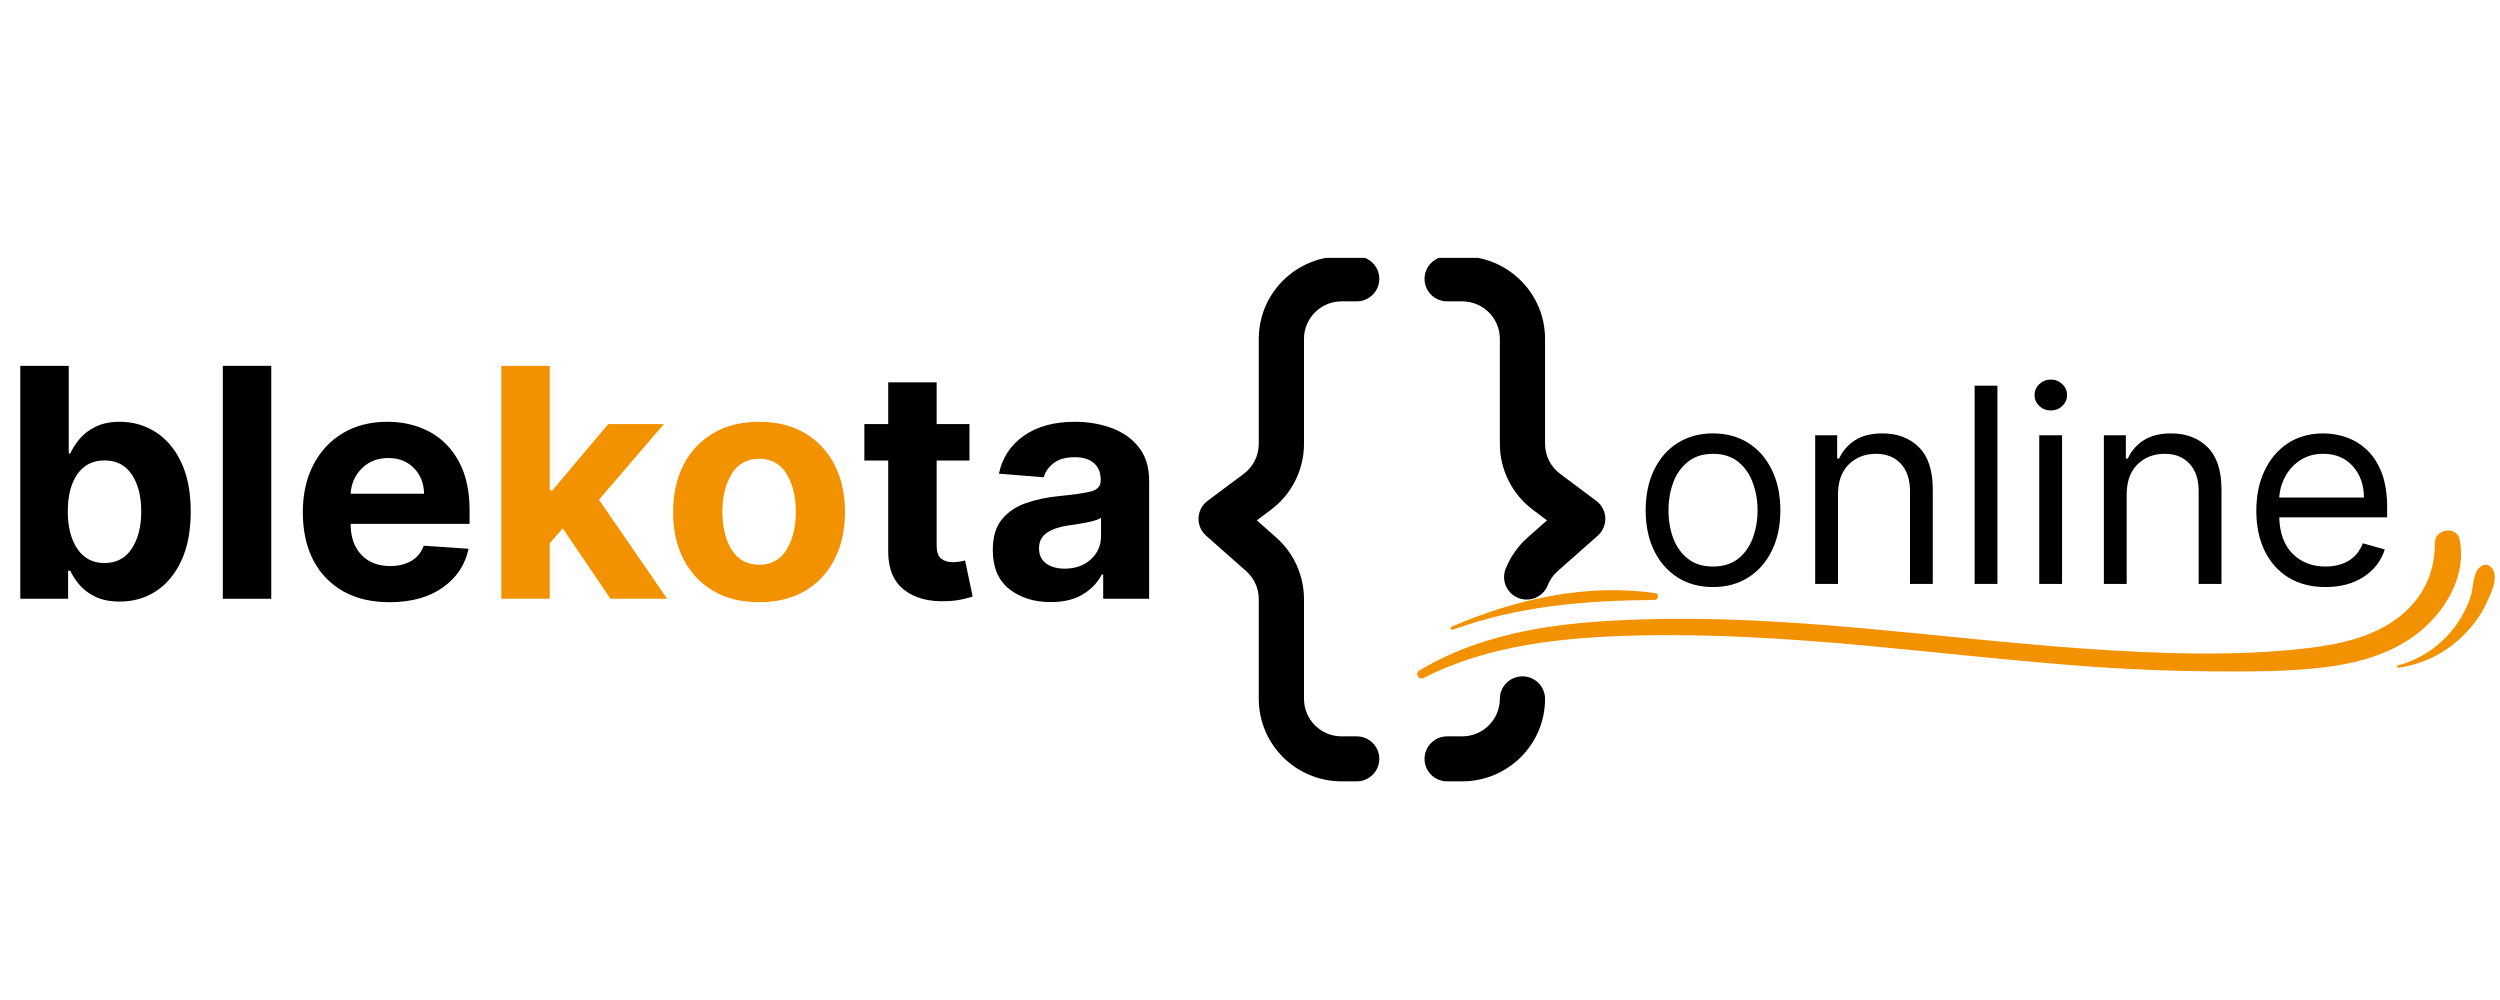
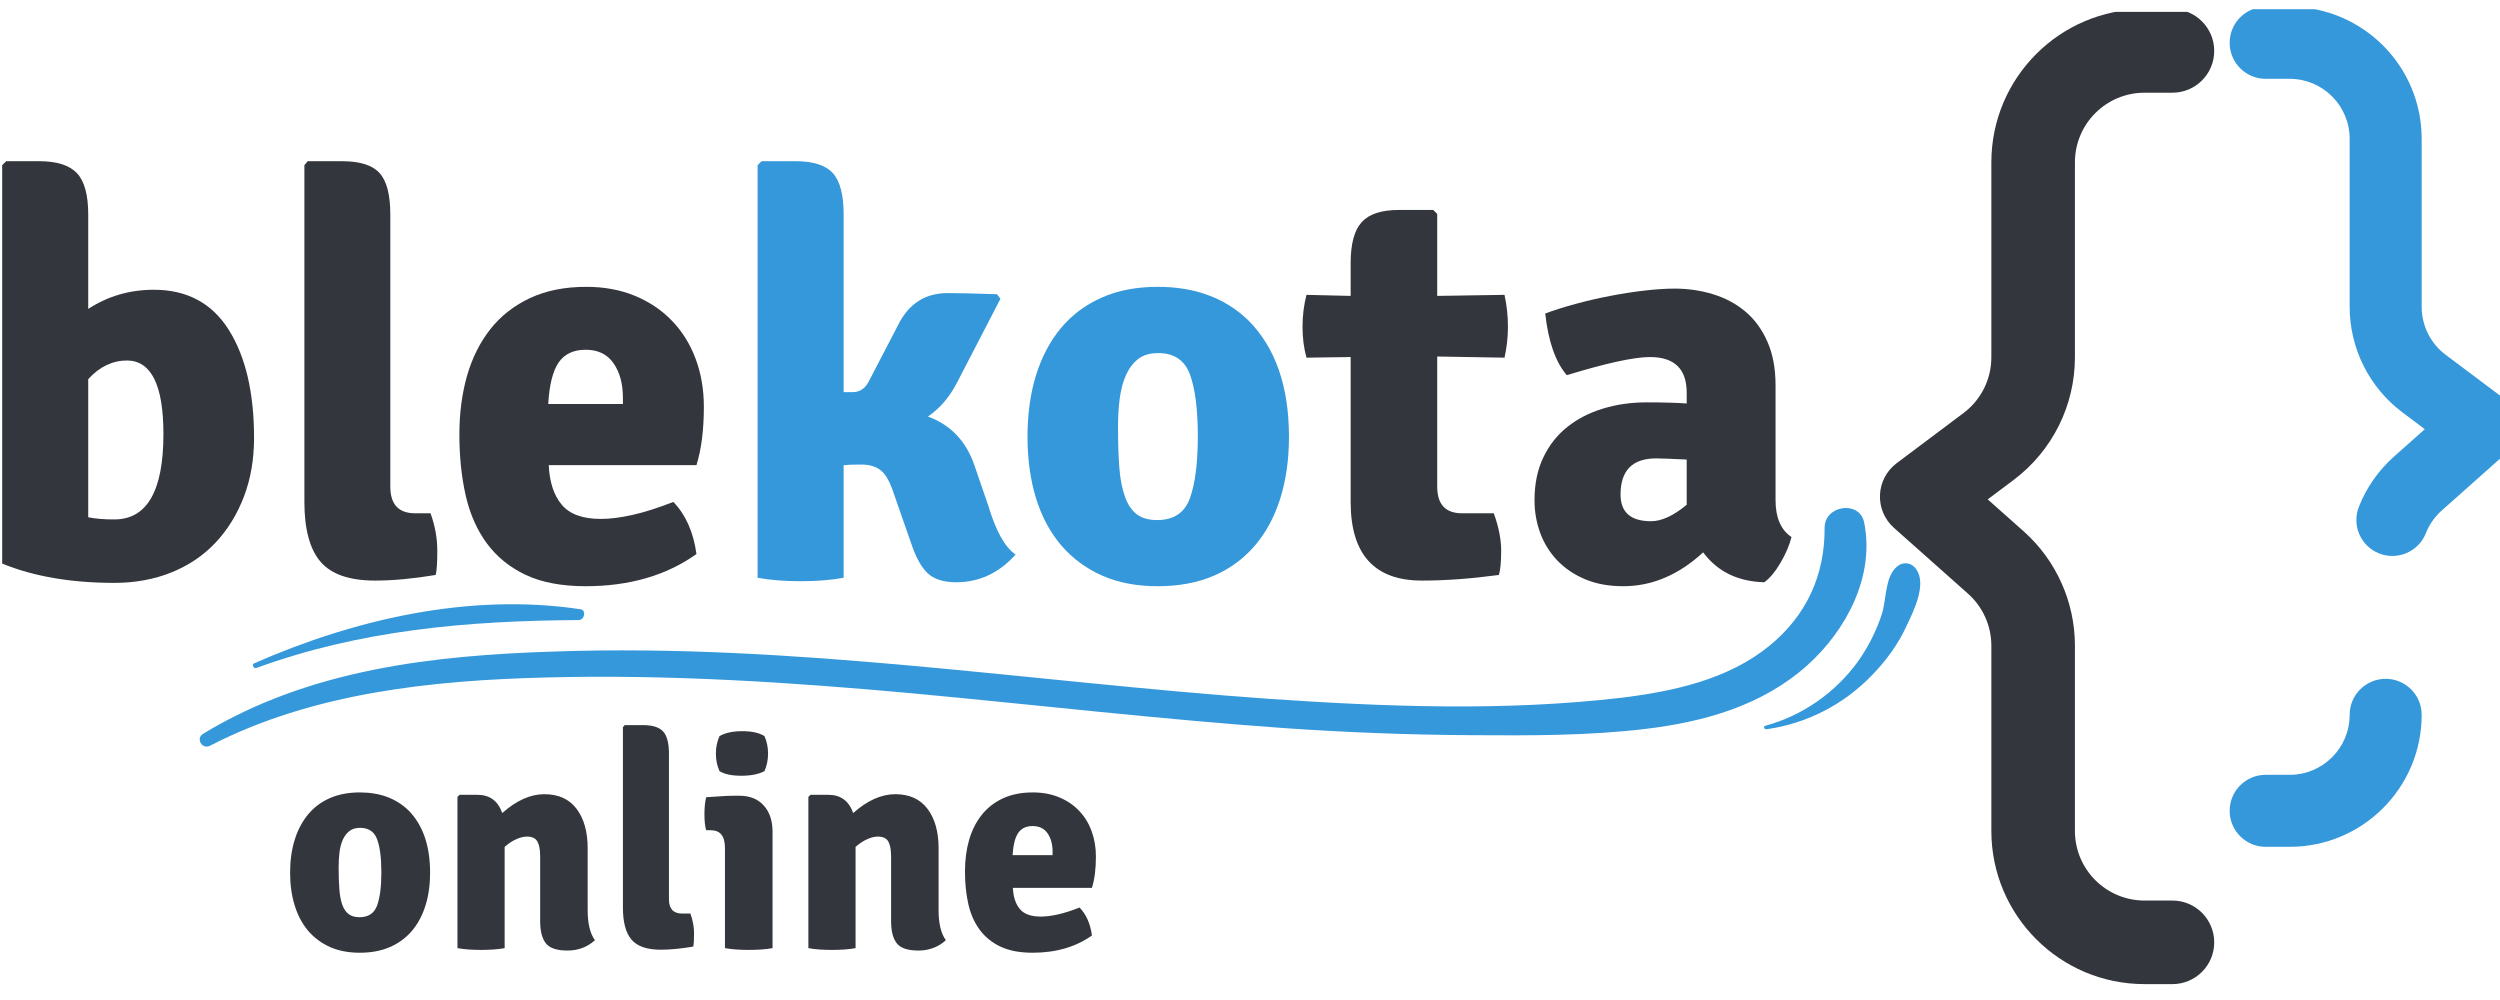
- <svg xmlns="http://www.w3.org/2000/svg" width="500" zoomAndPan="magnify" viewBox="0 0 375 150" height="200" preserveAspectRatio="xMidYMid meet" version="1.0">
+ <svg xmlns="http://www.w3.org/2000/svg" width="500" zoomAndPan="magnify" viewBox="0 0 375 150" height="200" preserveAspectRatio="xMidYMid meet" version="1.2">
  <defs>
-     <g />
-     <clipPath id="6ea89b2315">
-       <path d="M 213 38.68 L 240.812 38.68 L 240.812 117.43 L 213 117.43 Z M 213 38.68 " clip-rule="nonzero" />
+     <clipPath id="1c39b018be">
+       <path d="M 281.133 1.785 L 333 1.785 L 333 148 L 281.133 148 Z M 281.133 1.785 " />
    </clipPath>
-     <clipPath id="7bf1290f95">
-       <path d="M 179.312 38.68 L 207 38.68 L 207 117.43 L 179.312 117.43 Z M 179.312 38.68 " clip-rule="nonzero" />
+     <clipPath id="7ba07f5ec0">
+       <path d="M 334 1.383 L 375 1.383 L 375 127.383 L 334 127.383 Z M 334 1.383 " />
    </clipPath>
  </defs>
-   <g clip-path="url(#6ea89b2315)">
-     <path fill="#000000" d="M 213.68 41.828 C 213.68 39.965 215.195 38.453 217.066 38.453 L 219.328 38.453 C 226.191 38.453 231.758 43.992 231.758 50.828 L 231.758 66.578 C 231.758 68.348 232.594 70.016 234.02 71.078 L 239.441 75.129 C 240.258 75.734 240.754 76.676 240.797 77.688 C 240.836 78.699 240.422 79.68 239.66 80.352 L 233.656 85.664 C 232.984 86.258 232.477 86.988 232.152 87.801 C 231.465 89.535 229.496 90.383 227.754 89.699 C 226.012 89.012 225.16 87.051 225.848 85.316 C 226.559 83.535 227.68 81.922 229.152 80.617 L 232.055 78.051 L 229.949 76.477 C 226.82 74.141 224.977 70.473 224.977 66.578 L 224.977 50.828 C 224.977 47.723 222.449 45.203 219.328 45.203 L 217.066 45.203 C 215.195 45.203 213.68 43.691 213.68 41.828 Z M 228.367 101.453 C 230.242 101.453 231.758 102.965 231.758 104.828 C 231.758 111.664 226.191 117.203 219.328 117.203 L 217.066 117.203 C 215.195 117.203 213.68 115.691 213.68 113.828 C 213.68 111.965 215.195 110.453 217.066 110.453 L 219.328 110.453 C 222.449 110.453 224.977 107.934 224.977 104.828 C 224.977 102.965 226.496 101.453 228.367 101.453 Z M 228.367 101.453 " fill-opacity="1" fill-rule="evenodd" />
-   </g>
-   <g clip-path="url(#7bf1290f95)">
-     <path fill="#000000" d="M 206.898 41.828 C 206.898 39.965 205.379 38.453 203.508 38.453 L 201.246 38.453 C 194.383 38.453 188.816 43.992 188.816 50.828 L 188.816 66.578 C 188.816 68.348 187.98 70.016 186.559 71.078 L 181.133 75.129 C 180.32 75.734 179.82 76.676 179.781 77.688 C 179.738 78.699 180.156 79.68 180.914 80.352 L 186.922 85.664 C 188.125 86.73 188.816 88.262 188.816 89.867 L 188.816 104.828 C 188.816 111.664 194.383 117.203 201.246 117.203 L 203.508 117.203 C 205.379 117.203 206.898 115.691 206.898 113.828 C 206.898 111.965 205.379 110.453 203.508 110.453 L 201.246 110.453 C 198.129 110.453 195.598 107.934 195.598 104.828 L 195.598 89.867 C 195.598 86.332 194.078 82.969 191.426 80.617 L 188.52 78.051 L 190.625 76.477 C 193.754 74.141 195.598 70.473 195.598 66.578 L 195.598 50.828 C 195.598 47.723 198.129 45.203 201.246 45.203 L 203.508 45.203 C 205.379 45.203 206.898 43.691 206.898 41.828 Z M 206.898 41.828 " fill-opacity="1" fill-rule="evenodd" />
-   </g>
-   <path fill="#f39200" d="M 213.566 101.688 C 223.23 96.734 234.508 95.598 245.227 95.336 C 256.766 95.043 268.273 95.793 279.746 96.832 C 291.355 97.91 302.926 99.242 314.566 100.059 C 320.352 100.449 326.172 100.676 331.992 100.707 C 337.449 100.742 342.973 100.773 348.43 100.121 C 353.918 99.473 359.41 97.941 363.617 94.195 C 367.301 90.906 369.965 85.895 368.945 80.91 C 368.516 78.828 365.23 79.316 365.23 81.398 C 365.262 85.828 363.52 89.57 360.066 92.371 C 356.188 95.531 350.992 96.637 346.16 97.223 C 335.18 98.496 324 98.07 312.988 97.32 C 290.629 95.758 268.34 92.145 245.883 92.926 C 234.441 93.285 222.871 94.586 212.906 100.578 C 212.184 101 212.809 102.078 213.566 101.688 Z M 213.566 101.688 " fill-opacity="1" fill-rule="nonzero" />
-   <path fill="#f39200" d="M 217.906 94.457 C 227.703 90.906 237.828 90.062 248.188 89.996 C 248.746 89.996 248.941 89.051 248.316 88.984 C 237.961 87.457 227.176 89.898 217.676 94.035 C 217.477 94.133 217.641 94.555 217.906 94.457 Z M 217.906 94.457 " fill-opacity="1" fill-rule="nonzero" />
-   <path fill="#f39200" d="M 359.773 100.156 C 363.551 99.633 367.039 97.844 369.668 95.141 C 371.016 93.773 372.168 92.211 372.957 90.484 C 373.613 89.117 374.828 86.676 373.844 85.273 C 373.383 84.621 372.594 84.523 372.004 85.047 C 370.883 85.992 371.047 88.141 370.59 89.508 C 370.062 91.07 369.305 92.535 368.352 93.871 C 366.215 96.77 363.156 98.887 359.672 99.828 C 359.441 99.863 359.543 100.188 359.773 100.156 Z M 359.773 100.156 " fill-opacity="1" fill-rule="nonzero" />
-   <g fill="#000000" fill-opacity="1">
-     <g transform="translate(0.0127565, 89.81432)">
-       <g>
-         <path d="M 3.031 0 L 3.031 -34.938 L 10.297 -34.938 L 10.297 -21.797 L 10.531 -21.797 C 10.852 -22.516 11.316 -23.238 11.922 -23.969 C 12.523 -24.695 13.32 -25.305 14.312 -25.797 C 15.301 -26.297 16.523 -26.547 17.984 -26.547 C 19.898 -26.547 21.66 -26.047 23.266 -25.047 C 24.867 -24.055 26.156 -22.562 27.125 -20.562 C 28.102 -18.562 28.594 -16.062 28.594 -13.062 C 28.594 -10.145 28.117 -7.68 27.172 -5.672 C 26.223 -3.66 24.945 -2.141 23.344 -1.109 C 21.75 -0.086 19.953 0.422 17.953 0.422 C 16.547 0.422 15.348 0.191 14.359 -0.266 C 13.379 -0.734 12.578 -1.32 11.953 -2.031 C 11.336 -2.75 10.863 -3.473 10.531 -4.203 L 10.203 -4.203 L 10.203 0 Z M 10.156 -13.094 C 10.156 -10.77 10.633 -8.898 11.594 -7.484 C 12.551 -6.066 13.906 -5.359 15.656 -5.359 C 17.438 -5.359 18.801 -6.078 19.75 -7.516 C 20.695 -8.953 21.172 -10.812 21.172 -13.094 C 21.172 -15.375 20.703 -17.219 19.766 -18.625 C 18.828 -20.039 17.457 -20.75 15.656 -20.75 C 13.895 -20.75 12.535 -20.055 11.578 -18.672 C 10.629 -17.297 10.156 -15.438 10.156 -13.094 Z M 10.156 -13.094 " />
+   <g id="6848778101">
+     <g clip-rule="nonzero" clip-path="url(#1c39b018be)">
+       <path style=" stroke:none;fill-rule:evenodd;fill:#33363c;fill-opacity:1;" d="M 332.133 7.637 C 332.133 4.176 329.324 1.367 325.863 1.367 L 321.684 1.367 C 308.992 1.367 298.703 11.66 298.703 24.352 L 298.703 53.602 C 298.703 56.891 297.156 59.984 294.523 61.957 L 284.496 69.48 C 282.992 70.609 282.074 72.355 281.996 74.234 C 281.918 76.113 282.688 77.93 284.094 79.18 L 295.195 89.047 C 297.426 91.027 298.703 93.871 298.703 96.855 L 298.703 124.637 C 298.703 137.328 308.992 147.617 321.684 147.617 L 325.863 147.617 C 329.324 147.617 332.133 144.812 332.133 141.352 C 332.133 137.891 329.324 135.082 325.863 135.082 L 321.684 135.082 C 315.914 135.082 311.238 130.406 311.238 124.637 L 311.238 96.855 C 311.238 90.289 308.43 84.035 303.523 79.676 L 298.156 74.906 L 302.047 71.988 C 307.832 67.648 311.238 60.836 311.238 53.602 L 311.238 24.352 C 311.238 18.582 315.914 13.906 321.684 13.906 L 325.863 13.906 C 329.324 13.906 332.133 11.098 332.133 7.637 Z M 332.133 7.637 " />
+     </g>
+     <path style=" stroke:none;fill-rule:nonzero;fill:#3498db;fill-opacity:1;" d="M 31.52 111.852 C 46.953 103.875 64.961 102.035 82.074 101.617 C 100.5 101.145 118.875 102.352 137.195 104.031 C 155.73 105.762 174.207 107.914 192.793 109.227 C 202.031 109.859 211.324 110.227 220.617 110.277 C 229.328 110.332 238.148 110.383 246.863 109.332 C 255.633 108.285 264.398 105.816 271.117 99.777 C 276.996 94.477 281.25 86.391 279.621 78.359 C 278.941 75 273.691 75.789 273.691 79.148 C 273.742 86.285 270.961 92.324 265.449 96.84 C 259.254 101.93 250.957 103.715 243.242 104.66 C 225.707 106.707 207.859 106.027 190.273 104.82 C 154.574 102.297 118.98 96.473 83.125 97.73 C 64.855 98.309 46.379 100.41 30.469 110.066 C 29.316 110.75 30.312 112.484 31.52 111.852 Z M 31.52 111.852 " />
+     <path style=" stroke:none;fill-rule:nonzero;fill:#3498db;fill-opacity:1;" d="M 38.449 100.199 C 54.094 94.477 70.262 93.113 86.801 93.008 C 87.691 93.008 88.008 91.484 87.012 91.379 C 70.473 88.91 53.254 92.848 38.082 99.516 C 37.766 99.672 38.031 100.355 38.449 100.199 Z M 38.449 100.199 " />
+     <path style=" stroke:none;fill-rule:nonzero;fill:#3498db;fill-opacity:1;" d="M 264.977 109.387 C 271.012 108.547 276.578 105.66 280.777 101.301 C 282.93 99.098 284.766 96.578 286.027 93.793 C 287.078 91.59 289.02 87.652 287.445 85.395 C 286.711 84.344 285.449 84.188 284.504 85.027 C 282.719 86.551 282.98 90.016 282.246 92.219 C 281.406 94.738 280.199 97.102 278.676 99.254 C 275.266 103.926 270.383 107.34 264.816 108.859 C 264.449 108.914 264.609 109.438 264.977 109.387 Z M 264.977 109.387 " />
+     <g style="fill:#33363c;fill-opacity:1;">
+       <g transform="translate(-4.766865, 86.66585)">
+         <path style="stroke:none" d="M 5.094 -2.125 L 5.094 -61.891 L 5.688 -62.484 L 10.703 -62.484 C 13.297 -62.484 15.16 -61.891 16.297 -60.703 C 17.43 -59.516 18 -57.445 18 -54.5 L 18 -40.328 C 20.938 -42.242 24.219 -43.203 27.844 -43.203 C 32.82 -43.203 36.57 -41.191 39.094 -37.172 C 41.613 -33.16 42.875 -27.758 42.875 -20.969 C 42.875 -17.738 42.363 -14.797 41.344 -12.141 C 40.32 -9.484 38.906 -7.191 37.094 -5.266 C 35.281 -3.336 33.07 -1.848 30.469 -0.797 C 27.875 0.242 25.02 0.766 21.906 0.766 C 15.445 0.766 9.844 -0.195 5.094 -2.125 Z M 23.859 -32.594 C 21.648 -32.594 19.695 -31.66 18 -29.797 L 18 -9.078 C 18.562 -8.961 19.164 -8.879 19.812 -8.828 C 20.469 -8.773 21.164 -8.75 21.906 -8.75 C 26.82 -8.75 29.281 -13.02 29.281 -21.562 C 29.281 -28.863 27.473 -32.539 23.859 -32.594 Z M 23.859 -32.594 " />
      </g>
    </g>
-   </g>
-   <g fill="#000000" fill-opacity="1">
-     <g transform="translate(30.51751, 89.81432)">
-       <g>
-         <path d="M 10.172 -34.938 L 10.172 0 L 2.906 0 L 2.906 -34.938 Z M 10.172 -34.938 " />
+     <g style="fill:#33363c;fill-opacity:1;">
+       <g transform="translate(40.64229, 86.66585)">
+         <path style="stroke:none" d="M 21.641 -9.672 L 23.938 -9.672 C 24.613 -7.805 24.953 -5.938 24.953 -4.062 C 24.953 -2.195 24.867 -0.984 24.703 -0.422 C 21.305 0.141 18.281 0.422 15.625 0.422 C 11.77 0.422 9.035 -0.523 7.422 -2.422 C 5.816 -4.316 5.016 -7.301 5.016 -11.375 L 5.016 -61.891 L 5.516 -62.484 L 10.703 -62.484 C 13.359 -62.484 15.223 -61.891 16.297 -60.703 C 17.367 -59.516 17.906 -57.445 17.906 -54.5 L 17.906 -13.672 C 17.906 -11.004 19.148 -9.672 21.641 -9.672 Z M 21.641 -9.672 " />
      </g>
    </g>
-   </g>
-   <g fill="#000000" fill-opacity="1">
-     <g transform="translate(43.5788, 89.81432)">
-       <g>
-         <path d="M 14.844 0.516 C 12.156 0.516 9.836 -0.031 7.891 -1.125 C 5.953 -2.227 4.457 -3.785 3.406 -5.797 C 2.363 -7.816 1.844 -10.211 1.844 -12.984 C 1.844 -15.672 2.363 -18.031 3.406 -20.062 C 4.457 -22.102 5.93 -23.691 7.828 -24.828 C 9.734 -25.973 11.973 -26.547 14.547 -26.547 C 16.859 -26.547 18.941 -26.055 20.797 -25.078 C 22.66 -24.098 24.133 -22.617 25.219 -20.641 C 26.312 -18.672 26.859 -16.203 26.859 -13.234 L 26.859 -11.234 L 9.016 -11.234 L 9.016 -11.219 C 9.016 -9.27 9.551 -7.727 10.625 -6.594 C 11.695 -5.469 13.141 -4.906 14.953 -4.906 C 16.172 -4.906 17.223 -5.16 18.109 -5.672 C 18.992 -6.191 19.617 -6.953 19.984 -7.953 L 26.703 -7.5 C 26.191 -5.07 24.895 -3.129 22.812 -1.672 C 20.738 -0.211 18.082 0.516 14.844 0.516 Z M 9.016 -15.75 L 20.031 -15.75 C 20.008 -17.301 19.504 -18.582 18.516 -19.594 C 17.535 -20.602 16.254 -21.109 14.672 -21.109 C 13.055 -21.109 11.727 -20.586 10.688 -19.547 C 9.656 -18.504 9.098 -17.238 9.016 -15.75 Z M 9.016 -15.75 " />
+     <g style="fill:#33363c;fill-opacity:1;">
+       <g transform="translate(66.35992, 86.66585)">
+         <path style="stroke:none" d="M 38.109 -16.891 L 15.953 -16.891 C 16.066 -14.348 16.719 -12.367 17.906 -10.953 C 19.094 -9.535 21.047 -8.828 23.766 -8.828 C 25.129 -8.828 26.703 -9.023 28.484 -9.422 C 30.266 -9.816 32.316 -10.469 34.641 -11.375 C 36.504 -9.445 37.66 -6.844 38.109 -3.562 C 33.586 -0.344 28.047 1.266 21.484 1.266 C 17.91 1.266 14.922 0.703 12.516 -0.422 C 10.109 -1.555 8.156 -3.141 6.656 -5.172 C 5.164 -7.211 4.109 -9.617 3.484 -12.391 C 2.859 -15.16 2.547 -18.191 2.547 -21.484 C 2.547 -24.648 2.926 -27.578 3.688 -30.266 C 4.457 -32.953 5.617 -35.285 7.172 -37.266 C 8.723 -39.242 10.703 -40.801 13.109 -41.938 C 15.516 -43.07 18.332 -43.641 21.562 -43.641 C 24.281 -43.641 26.727 -43.188 28.906 -42.281 C 31.082 -41.375 32.93 -40.125 34.453 -38.531 C 35.984 -36.945 37.16 -35.051 37.984 -32.844 C 38.805 -30.645 39.219 -28.242 39.219 -25.641 C 39.219 -22.18 38.848 -19.266 38.109 -16.891 Z M 15.875 -26.062 L 27.078 -26.062 L 27.078 -27 C 27.078 -29.094 26.609 -30.816 25.672 -32.172 C 24.742 -33.523 23.348 -34.203 21.484 -34.203 C 19.672 -34.203 18.32 -33.566 17.438 -32.297 C 16.562 -31.023 16.039 -28.945 15.875 -26.062 Z M 15.875 -26.062 " />
      </g>
    </g>
-   </g>
-   <g fill="#f39200" fill-opacity="1">
-     <g transform="translate(72.28593, 89.81432)">
-       <g>
-         <path d="M 2.906 0 L 2.906 -34.938 L 10.172 -34.938 L 10.172 -16.25 L 10.562 -16.25 L 18.953 -26.203 L 27.297 -26.203 L 17.562 -14.859 L 27.781 0 L 19.281 0 L 12.125 -10.562 L 10.172 -8.328 L 10.172 0 Z M 2.906 0 " />
+     <g style="fill:#3498db;fill-opacity:1;">
+       <g transform="translate(108.5463, 86.66585)">
+         <path style="stroke:none" d="M 37.609 -16.891 L 39.734 -10.703 C 40.859 -6.961 42.211 -4.555 43.797 -3.484 C 41.305 -0.711 38.336 0.672 34.891 0.672 C 33.023 0.672 31.609 0.234 30.641 -0.641 C 29.68 -1.516 28.832 -3.055 28.094 -5.266 L 25.547 -12.562 C 24.984 -14.32 24.332 -15.5 23.594 -16.094 C 22.863 -16.688 21.875 -16.984 20.625 -16.984 C 19.383 -16.984 18.508 -16.953 18 -16.891 L 18 0 C 16.133 0.344 13.984 0.516 11.547 0.516 C 9.109 0.516 6.957 0.344 5.094 0 L 5.094 -61.891 L 5.688 -62.484 L 10.781 -62.484 C 13.438 -62.484 15.301 -61.891 16.375 -60.703 C 17.457 -59.516 18 -57.445 18 -54.5 L 18 -27.844 L 19.359 -27.844 C 20.379 -27.844 21.172 -28.352 21.734 -29.375 L 26.141 -37.859 C 27.723 -41.086 30.211 -42.703 33.609 -42.703 C 35.254 -42.703 37.719 -42.645 41 -42.531 L 41.516 -41.844 L 34.969 -29.203 C 33.844 -27.047 32.398 -25.375 30.641 -24.188 C 34.035 -22.945 36.359 -20.516 37.609 -16.891 Z M 37.609 -16.891 " />
      </g>
    </g>
-   </g>
-   <g fill="#f39200" fill-opacity="1">
-     <g transform="translate(99.12445, 89.81432)">
-       <g>
-         <path d="M 14.734 0.516 C 12.086 0.516 9.801 -0.047 7.875 -1.172 C 5.945 -2.305 4.457 -3.891 3.406 -5.922 C 2.363 -7.953 1.844 -10.312 1.844 -13 C 1.844 -15.707 2.363 -18.07 3.406 -20.094 C 4.457 -22.125 5.945 -23.707 7.875 -24.844 C 9.801 -25.977 12.086 -26.547 14.734 -26.547 C 17.391 -26.547 19.68 -25.977 21.609 -24.844 C 23.535 -23.707 25.02 -22.125 26.062 -20.094 C 27.102 -18.07 27.625 -15.707 27.625 -13 C 27.625 -10.312 27.102 -7.953 26.062 -5.922 C 25.02 -3.891 23.535 -2.305 21.609 -1.172 C 19.68 -0.047 17.391 0.516 14.734 0.516 Z M 14.766 -5.109 C 16.566 -5.109 17.93 -5.859 18.859 -7.359 C 19.785 -8.867 20.25 -10.766 20.25 -13.047 C 20.25 -15.328 19.785 -17.223 18.859 -18.734 C 17.93 -20.242 16.566 -21 14.766 -21 C 12.941 -21 11.562 -20.242 10.625 -18.734 C 9.695 -17.223 9.234 -15.328 9.234 -13.047 C 9.234 -10.766 9.695 -8.867 10.625 -7.359 C 11.562 -5.859 12.941 -5.109 14.766 -5.109 Z M 14.766 -5.109 " />
+     <g style="fill:#3498db;fill-opacity:1;">
+       <g transform="translate(151.5788, 86.66585)">
+         <path style="stroke:none" d="M 35.656 -38.625 C 39.727 -34.551 41.766 -28.723 41.766 -21.141 C 41.766 -17.742 41.328 -14.656 40.453 -11.875 C 39.578 -9.102 38.301 -6.742 36.625 -4.797 C 34.957 -2.848 32.906 -1.348 30.469 -0.297 C 28.039 0.742 25.242 1.266 22.078 1.266 C 18.898 1.266 16.109 0.727 13.703 -0.344 C 11.305 -1.414 9.27 -2.926 7.594 -4.875 C 5.926 -6.832 4.664 -9.195 3.812 -11.969 C 2.969 -14.738 2.547 -17.797 2.547 -21.141 C 2.547 -24.535 2.969 -27.602 3.812 -30.344 C 4.664 -33.094 5.91 -35.457 7.547 -37.438 C 9.191 -39.414 11.227 -40.941 13.656 -42.016 C 16.094 -43.098 18.898 -43.641 22.078 -43.641 C 27.672 -43.641 32.195 -41.969 35.656 -38.625 Z M 22.156 -33.703 C 20.906 -33.703 19.898 -33.406 19.141 -32.812 C 18.379 -32.219 17.77 -31.41 17.312 -30.391 C 16.863 -29.367 16.551 -28.191 16.375 -26.859 C 16.207 -25.535 16.125 -24.109 16.125 -22.578 C 16.125 -20.203 16.191 -18.148 16.328 -16.422 C 16.473 -14.703 16.758 -13.258 17.188 -12.094 C 17.613 -10.938 18.207 -10.07 18.969 -9.5 C 19.738 -8.938 20.742 -8.656 21.984 -8.656 C 24.473 -8.656 26.113 -9.742 26.906 -11.922 C 27.695 -14.109 28.094 -17.207 28.094 -21.219 C 28.094 -25.289 27.695 -28.391 26.906 -30.516 C 26.113 -32.641 24.531 -33.703 22.156 -33.703 Z M 22.156 -33.703 " />
      </g>
    </g>
-   </g>
-   <g fill="#000000" fill-opacity="1">
-     <g transform="translate(128.5919, 89.81432)">
-       <g>
-         <path d="M 16.828 -26.203 L 16.828 -20.734 L 11.906 -20.734 L 11.906 -8.047 C 11.906 -7.047 12.129 -6.367 12.578 -6.016 C 13.035 -5.66 13.629 -5.484 14.359 -5.484 C 14.703 -5.484 15.039 -5.516 15.375 -5.578 C 15.719 -5.648 15.984 -5.703 16.172 -5.734 L 17.312 -0.328 C 16.945 -0.211 16.43 -0.078 15.766 0.078 C 15.109 0.234 14.312 0.328 13.375 0.359 C 10.738 0.473 8.617 -0.094 7.016 -1.344 C 5.422 -2.602 4.629 -4.52 4.641 -7.094 L 4.641 -20.734 L 1.062 -20.734 L 1.062 -26.203 L 4.641 -26.203 L 4.641 -32.469 L 11.906 -32.469 L 11.906 -26.203 Z M 16.828 -26.203 " />
+     <g style="fill:#33363c;fill-opacity:1;">
+       <g transform="translate(195.8006, 86.66585)">
+         <path style="stroke:none" d="M 29.875 -42.438 C 30.219 -40.852 30.391 -39.27 30.391 -37.688 C 30.391 -36.102 30.219 -34.547 29.875 -33.016 L 19.781 -33.188 L 19.781 -13.672 C 19.781 -11.004 21.023 -9.672 23.516 -9.672 L 28.266 -9.672 C 29.004 -7.641 29.375 -5.773 29.375 -4.078 C 29.375 -2.379 29.258 -1.16 29.031 -0.422 C 24.844 0.141 20.992 0.422 17.484 0.422 C 10.359 0.422 6.797 -3.508 6.797 -11.375 L 6.797 -33.109 L 0.172 -33.016 C -0.223 -34.43 -0.422 -35.973 -0.422 -37.641 C -0.422 -39.316 -0.223 -40.914 0.172 -42.438 L 6.797 -42.281 L 6.797 -47.203 C 6.797 -50.086 7.348 -52.133 8.453 -53.344 C 9.555 -54.562 11.406 -55.172 14 -55.172 L 19.188 -55.172 L 19.781 -54.578 L 19.781 -42.281 Z M 29.875 -42.438 " />
      </g>
    </g>
-   </g>
-   <g fill="#000000" fill-opacity="1">
-     <g transform="translate(147.246, 89.81432)">
-       <g>
-         <path d="M 10.375 0.5 C 7.875 0.5 5.797 -0.148 4.141 -1.453 C 2.492 -2.766 1.672 -4.719 1.672 -7.312 C 1.672 -9.27 2.129 -10.805 3.047 -11.922 C 3.973 -13.035 5.18 -13.848 6.672 -14.359 C 8.172 -14.879 9.785 -15.223 11.516 -15.391 C 13.785 -15.609 15.41 -15.844 16.391 -16.094 C 17.367 -16.344 17.859 -16.891 17.859 -17.734 L 17.859 -17.844 C 17.859 -18.926 17.52 -19.758 16.844 -20.344 C 16.164 -20.938 15.207 -21.234 13.969 -21.234 C 12.656 -21.234 11.613 -20.945 10.844 -20.375 C 10.07 -19.812 9.562 -19.094 9.312 -18.219 L 2.594 -18.766 C 3.094 -21.148 4.332 -23.039 6.312 -24.438 C 8.301 -25.844 10.863 -26.547 14 -26.547 C 15.945 -26.547 17.766 -26.238 19.453 -25.625 C 21.148 -25.008 22.52 -24.051 23.562 -22.75 C 24.602 -21.445 25.125 -19.754 25.125 -17.672 L 25.125 0 L 18.234 0 L 18.234 -3.641 L 18.031 -3.641 C 17.395 -2.422 16.441 -1.426 15.172 -0.656 C 13.898 0.113 12.301 0.5 10.375 0.5 Z M 12.453 -4.516 C 14.047 -4.516 15.352 -4.977 16.375 -5.906 C 17.395 -6.832 17.906 -7.984 17.906 -9.359 L 17.906 -12.141 C 17.625 -11.953 17.18 -11.781 16.578 -11.625 C 15.984 -11.477 15.348 -11.352 14.672 -11.25 C 13.992 -11.145 13.391 -11.051 12.859 -10.969 C 11.586 -10.781 10.562 -10.422 9.781 -9.891 C 9 -9.359 8.609 -8.582 8.609 -7.562 C 8.609 -6.562 8.969 -5.801 9.688 -5.281 C 10.414 -4.77 11.336 -4.516 12.453 -4.516 Z M 12.453 -4.516 " />
+     <g style="fill:#33363c;fill-opacity:1;">
+       <g transform="translate(227.6294, 86.66585)">
+         <path style="stroke:none" d="M 41.094 -6.109 C 40.801 -4.922 40.258 -3.645 39.469 -2.281 C 38.676 -0.926 37.859 0.055 37.016 0.672 C 33.047 0.566 29.988 -0.926 27.844 -3.812 C 24.164 -0.426 20.176 1.266 15.875 1.266 C 13.664 1.266 11.738 0.91 10.094 0.203 C 8.457 -0.492 7.07 -1.438 5.938 -2.625 C 4.812 -3.82 3.961 -5.195 3.391 -6.75 C 2.828 -8.301 2.547 -9.926 2.547 -11.625 C 2.547 -14.062 2.984 -16.195 3.859 -18.031 C 4.734 -19.875 5.938 -21.406 7.469 -22.625 C 9 -23.844 10.781 -24.758 12.812 -25.375 C 14.852 -26 17.035 -26.312 19.359 -26.312 C 20.66 -26.312 21.805 -26.297 22.797 -26.266 C 23.785 -26.242 24.645 -26.203 25.375 -26.141 L 25.375 -27.766 C 25.375 -31.328 23.535 -33.109 19.859 -33.109 C 17.484 -33.109 13.328 -32.203 7.391 -30.391 C 5.691 -32.367 4.613 -35.453 4.156 -39.641 C 5.52 -40.148 7.035 -40.629 8.703 -41.078 C 10.367 -41.535 12.078 -41.93 13.828 -42.266 C 15.586 -42.609 17.316 -42.879 19.016 -43.078 C 20.711 -43.273 22.238 -43.375 23.594 -43.375 C 25.582 -43.375 27.492 -43.094 29.328 -42.531 C 31.172 -41.969 32.785 -41.102 34.172 -39.938 C 35.555 -38.781 36.656 -37.281 37.469 -35.438 C 38.289 -33.602 38.703 -31.41 38.703 -28.859 L 38.703 -11.625 C 38.703 -9.02 39.5 -7.18 41.094 -6.109 Z M 15.453 -12.484 C 15.453 -9.816 16.977 -8.484 20.031 -8.484 C 21.613 -8.484 23.395 -9.305 25.375 -10.953 L 25.375 -17.734 C 24.25 -17.797 23.301 -17.836 22.531 -17.859 C 21.77 -17.891 21.191 -17.906 20.797 -17.906 C 17.234 -17.906 15.453 -16.098 15.453 -12.484 Z M 15.453 -12.484 " />
      </g>
    </g>
-   </g>
-   <g fill="#000000" fill-opacity="1">
-     <g transform="translate(244.7576, 87.58776)">
-       <g>
-         <path d="M 12.188 0.469 C 10.176 0.469 8.41 -0.008 6.891 -0.969 C 5.379 -1.926 4.203 -3.266 3.359 -4.984 C 2.516 -6.711 2.094 -8.727 2.094 -11.031 C 2.094 -13.352 2.516 -15.379 3.359 -17.109 C 4.203 -18.848 5.379 -20.191 6.891 -21.141 C 8.41 -22.098 10.176 -22.578 12.188 -22.578 C 14.207 -22.578 15.973 -22.098 17.484 -21.141 C 18.992 -20.191 20.172 -18.848 21.016 -17.109 C 21.867 -15.379 22.297 -13.352 22.297 -11.031 C 22.297 -8.727 21.867 -6.711 21.016 -4.984 C 20.172 -3.266 18.992 -1.926 17.484 -0.969 C 15.973 -0.008 14.207 0.469 12.188 0.469 Z M 12.188 -2.609 C 13.719 -2.609 14.977 -3 15.969 -3.781 C 16.957 -4.57 17.688 -5.602 18.156 -6.875 C 18.633 -8.156 18.875 -9.539 18.875 -11.031 C 18.875 -12.52 18.633 -13.906 18.156 -15.188 C 17.688 -16.477 16.957 -17.52 15.969 -18.312 C 14.977 -19.113 13.719 -19.516 12.188 -19.516 C 10.664 -19.516 9.41 -19.113 8.422 -18.312 C 7.43 -17.52 6.695 -16.477 6.219 -15.188 C 5.75 -13.906 5.516 -12.52 5.516 -11.031 C 5.516 -9.539 5.75 -8.156 6.219 -6.875 C 6.695 -5.602 7.43 -4.57 8.422 -3.781 C 9.41 -3 10.664 -2.609 12.188 -2.609 Z M 12.188 -2.609 " />
+     <g clip-rule="nonzero" clip-path="url(#7ba07f5ec0)">
+       <path style=" stroke:none;fill-rule:evenodd;fill:#3498db;fill-opacity:1;" d="M 334.449 6.422 C 334.449 3.441 336.867 1.023 339.852 1.023 L 343.449 1.023 C 354.387 1.023 363.25 9.887 363.25 20.824 L 363.25 46.023 C 363.25 48.855 364.582 51.523 366.852 53.223 L 375.488 59.703 C 376.785 60.676 377.578 62.18 377.645 63.801 C 377.711 65.418 377.047 66.984 375.836 68.059 L 366.273 76.562 C 365.207 77.508 364.395 78.68 363.879 79.977 C 362.785 82.75 359.645 84.109 356.871 83.016 C 354.098 81.918 352.738 78.781 353.836 76.008 C 354.965 73.156 356.754 70.57 359.098 68.488 L 363.723 64.379 L 360.371 61.863 C 355.383 58.125 352.449 52.254 352.449 46.023 L 352.449 20.824 C 352.449 15.852 348.422 11.824 343.449 11.824 L 339.852 11.824 C 336.867 11.824 334.449 9.406 334.449 6.422 Z M 357.852 101.824 C 360.832 101.824 363.25 104.242 363.25 107.223 C 363.25 118.16 354.387 127.023 343.449 127.023 L 339.852 127.023 C 336.867 127.023 334.449 124.605 334.449 121.625 C 334.449 118.641 336.867 116.223 339.852 116.223 L 343.449 116.223 C 348.422 116.223 352.449 112.195 352.449 107.223 C 352.449 104.242 354.867 101.824 357.852 101.824 Z M 357.852 101.824 " />
+     </g>
+     <g style="fill:#33363c;fill-opacity:1;">
+       <g transform="translate(42.15616, 142.2222)">
+         <path style="stroke:none" d="M 19.094 -20.688 C 21.27 -18.5 22.359 -15.375 22.359 -11.312 C 22.359 -9.5 22.125 -7.848 21.656 -6.359 C 21.188 -4.879 20.504 -3.613 19.609 -2.562 C 18.711 -1.52 17.613 -0.719 16.312 -0.156 C 15.008 0.406 13.508 0.688 11.812 0.688 C 10.113 0.688 8.617 0.398 7.328 -0.172 C 6.047 -0.754 4.957 -1.566 4.062 -2.609 C 3.176 -3.66 2.504 -4.926 2.047 -6.406 C 1.586 -7.895 1.359 -9.531 1.359 -11.312 C 1.359 -13.133 1.586 -14.781 2.047 -16.25 C 2.504 -17.719 3.172 -18.984 4.047 -20.047 C 4.922 -21.109 6.008 -21.926 7.312 -22.5 C 8.613 -23.07 10.113 -23.359 11.812 -23.359 C 14.812 -23.359 17.238 -22.469 19.094 -20.688 Z M 11.859 -18.047 C 11.191 -18.047 10.656 -17.883 10.25 -17.562 C 9.844 -17.25 9.516 -16.816 9.266 -16.266 C 9.023 -15.723 8.859 -15.094 8.766 -14.375 C 8.68 -13.664 8.641 -12.906 8.641 -12.094 C 8.641 -10.82 8.676 -9.723 8.75 -8.797 C 8.82 -7.867 8.973 -7.094 9.203 -6.469 C 9.43 -5.852 9.75 -5.395 10.156 -5.094 C 10.562 -4.789 11.098 -4.641 11.766 -4.641 C 13.098 -4.641 13.977 -5.223 14.406 -6.391 C 14.832 -7.555 15.047 -9.211 15.047 -11.359 C 15.047 -13.547 14.832 -15.207 14.406 -16.344 C 13.977 -17.477 13.129 -18.047 11.859 -18.047 Z M 11.859 -18.047 " />
      </g>
    </g>
-   </g>
-   <g fill="#000000" fill-opacity="1">
-     <g transform="translate(269.1371, 87.58776)">
-       <g>
-         <path d="M 6.562 -13.406 L 6.562 0 L 3.141 0 L 3.141 -22.297 L 6.438 -22.297 L 6.438 -18.812 L 6.734 -18.812 C 7.254 -19.945 8.047 -20.859 9.109 -21.547 C 10.18 -22.234 11.555 -22.578 13.234 -22.578 C 15.492 -22.578 17.316 -21.883 18.703 -20.5 C 20.086 -19.125 20.781 -17.016 20.781 -14.172 L 20.781 0 L 17.359 0 L 17.359 -13.938 C 17.359 -15.688 16.898 -17.051 15.984 -18.031 C 15.078 -19.02 13.832 -19.516 12.25 -19.516 C 10.613 -19.516 9.254 -18.984 8.172 -17.922 C 7.098 -16.859 6.562 -15.352 6.562 -13.406 Z M 6.562 -13.406 " />
+     <g style="fill:#33363c;fill-opacity:1;">
+       <g transform="translate(65.88437, 142.2222)">
+         <path style="stroke:none" d="M 22.266 -15 L 22.266 -5.688 C 22.266 -3.688 22.629 -2.188 23.359 -1.188 C 22.211 -0.156 20.836 0.359 19.234 0.359 C 17.648 0.359 16.57 0 16 -0.719 C 15.426 -1.445 15.141 -2.555 15.141 -4.047 L 15.141 -13.734 C 15.141 -14.754 15 -15.508 14.719 -16 C 14.445 -16.488 13.922 -16.734 13.141 -16.734 C 12.68 -16.734 12.164 -16.609 11.594 -16.359 C 11.02 -16.117 10.426 -15.727 9.812 -15.188 L 9.812 0 C 9.301 0.094 8.742 0.16 8.141 0.203 C 7.535 0.242 6.91 0.266 6.266 0.266 C 5.629 0.266 5.008 0.242 4.406 0.203 C 3.801 0.16 3.242 0.094 2.734 0 L 2.734 -22.688 L 3.047 -23 L 5.734 -23 C 7.578 -23 8.816 -22.086 9.453 -20.266 C 11.578 -22.148 13.68 -23.094 15.766 -23.094 C 17.891 -23.094 19.504 -22.359 20.609 -20.891 C 21.711 -19.422 22.266 -17.457 22.266 -15 Z M 22.266 -15 " />
      </g>
    </g>
-   </g>
-   <g fill="#000000" fill-opacity="1">
-     <g transform="translate(293.0522, 87.58776)">
-       <g>
-         <path d="M 6.562 -29.734 L 6.562 0 L 3.141 0 L 3.141 -29.734 Z M 6.562 -29.734 " />
+     <g style="fill:#33363c;fill-opacity:1;">
+       <g transform="translate(90.74898, 142.2222)">
+         <path style="stroke:none" d="M 11.594 -5.188 L 12.812 -5.188 C 13.176 -4.188 13.359 -3.188 13.359 -2.188 C 13.359 -1.188 13.316 -0.535 13.234 -0.234 C 11.41 0.078 9.785 0.234 8.359 0.234 C 6.297 0.234 4.832 -0.27 3.969 -1.281 C 3.113 -2.301 2.688 -3.906 2.688 -6.094 L 2.688 -33.141 L 2.953 -33.453 L 5.734 -33.453 C 7.148 -33.453 8.145 -33.133 8.719 -32.5 C 9.301 -31.863 9.594 -30.758 9.594 -29.188 L 9.594 -7.312 C 9.594 -5.895 10.258 -5.188 11.594 -5.188 Z M 11.594 -5.188 " />
      </g>
    </g>
-   </g>
-   <g fill="#000000" fill-opacity="1">
-     <g transform="translate(302.746, 87.58776)">
-       <g>
-         <path d="M 3.141 0 L 3.141 -22.297 L 6.562 -22.297 L 6.562 0 Z M 4.875 -26.016 C 4.207 -26.016 3.633 -26.238 3.156 -26.688 C 2.676 -27.145 2.438 -27.691 2.438 -28.328 C 2.438 -28.973 2.676 -29.52 3.156 -29.969 C 3.633 -30.426 4.207 -30.656 4.875 -30.656 C 5.539 -30.656 6.113 -30.426 6.594 -29.969 C 7.07 -29.52 7.312 -28.973 7.312 -28.328 C 7.312 -27.691 7.07 -27.145 6.594 -26.688 C 6.113 -26.238 5.539 -26.016 4.875 -26.016 Z M 4.875 -26.016 " />
+     <g style="fill:#33363c;fill-opacity:1;">
+       <g transform="translate(104.9768, 142.2222)">
+         <path style="stroke:none" d="M 10.906 -17.453 L 10.906 0 C 10.395 0.094 9.832 0.16 9.219 0.203 C 8.613 0.242 7.992 0.266 7.359 0.266 C 6.723 0.266 6.094 0.242 5.469 0.203 C 4.852 0.16 4.285 0.094 3.766 0 L 3.766 -15.047 C 3.766 -16.805 3.055 -17.688 1.641 -17.688 L 0.953 -17.688 C 0.773 -18.258 0.688 -19.062 0.688 -20.094 C 0.688 -21.094 0.773 -21.941 0.953 -22.641 C 1.742 -22.691 2.473 -22.738 3.141 -22.781 C 3.805 -22.832 4.41 -22.859 4.953 -22.859 L 5.953 -22.859 C 7.492 -22.859 8.703 -22.375 9.578 -21.406 C 10.461 -20.438 10.906 -19.117 10.906 -17.453 Z M 2.953 -31.812 C 3.828 -32.301 4.961 -32.547 6.359 -32.547 C 7.785 -32.547 8.895 -32.301 9.688 -31.812 C 10.051 -31 10.234 -30.125 10.234 -29.188 C 10.234 -28.238 10.051 -27.359 9.688 -26.547 C 8.801 -26.086 7.648 -25.859 6.234 -25.859 C 4.805 -25.859 3.711 -26.086 2.953 -26.547 C 2.586 -27.359 2.406 -28.238 2.406 -29.188 C 2.406 -30.125 2.586 -31 2.953 -31.812 Z M 2.953 -31.812 " />
      </g>
    </g>
-   </g>
-   <g fill="#000000" fill-opacity="1">
-     <g transform="translate(312.4398, 87.58776)">
-       <g>
-         <path d="M 6.562 -13.406 L 6.562 0 L 3.141 0 L 3.141 -22.297 L 6.438 -22.297 L 6.438 -18.812 L 6.734 -18.812 C 7.254 -19.945 8.047 -20.859 9.109 -21.547 C 10.18 -22.234 11.555 -22.578 13.234 -22.578 C 15.492 -22.578 17.316 -21.883 18.703 -20.5 C 20.086 -19.125 20.781 -17.016 20.781 -14.172 L 20.781 0 L 17.359 0 L 17.359 -13.938 C 17.359 -15.688 16.898 -17.051 15.984 -18.031 C 15.078 -19.02 13.832 -19.516 12.25 -19.516 C 10.613 -19.516 9.254 -18.984 8.172 -17.922 C 7.098 -16.859 6.562 -15.352 6.562 -13.406 Z M 6.562 -13.406 " />
+     <g style="fill:#33363c;fill-opacity:1;">
+       <g transform="translate(118.5228, 142.2222)">
+         <path style="stroke:none" d="M 22.266 -15 L 22.266 -5.688 C 22.266 -3.688 22.629 -2.188 23.359 -1.188 C 22.211 -0.156 20.836 0.359 19.234 0.359 C 17.648 0.359 16.57 0 16 -0.719 C 15.426 -1.445 15.141 -2.555 15.141 -4.047 L 15.141 -13.734 C 15.141 -14.754 15 -15.508 14.719 -16 C 14.445 -16.488 13.922 -16.734 13.141 -16.734 C 12.68 -16.734 12.164 -16.609 11.594 -16.359 C 11.02 -16.117 10.426 -15.727 9.812 -15.188 L 9.812 0 C 9.301 0.094 8.742 0.16 8.141 0.203 C 7.535 0.242 6.91 0.266 6.266 0.266 C 5.629 0.266 5.008 0.242 4.406 0.203 C 3.801 0.16 3.242 0.094 2.734 0 L 2.734 -22.688 L 3.047 -23 L 5.734 -23 C 7.578 -23 8.816 -22.086 9.453 -20.266 C 11.578 -22.148 13.68 -23.094 15.766 -23.094 C 17.891 -23.094 19.504 -22.359 20.609 -20.891 C 21.711 -19.422 22.266 -17.457 22.266 -15 Z M 22.266 -15 " />
      </g>
    </g>
-   </g>
-   <g fill="#000000" fill-opacity="1">
-     <g transform="translate(336.3549, 87.58776)">
-       <g>
-         <path d="M 12.484 0.469 C 10.336 0.469 8.484 -0.004 6.922 -0.953 C 5.367 -1.91 4.176 -3.25 3.344 -4.969 C 2.508 -6.688 2.094 -8.688 2.094 -10.969 C 2.094 -13.258 2.508 -15.273 3.344 -17.016 C 4.176 -18.766 5.344 -20.129 6.844 -21.109 C 8.352 -22.086 10.117 -22.578 12.141 -22.578 C 13.297 -22.578 14.438 -22.383 15.562 -22 C 16.695 -21.613 17.727 -20.988 18.656 -20.125 C 19.594 -19.258 20.336 -18.113 20.891 -16.688 C 21.441 -15.27 21.719 -13.52 21.719 -11.438 L 21.719 -9.984 L 5.531 -9.984 C 5.602 -7.609 6.273 -5.785 7.547 -4.516 C 8.828 -3.242 10.473 -2.609 12.484 -2.609 C 13.828 -2.609 14.984 -2.898 15.953 -3.484 C 16.922 -4.066 17.625 -4.938 18.062 -6.094 L 21.359 -5.172 C 20.836 -3.484 19.789 -2.117 18.219 -1.078 C 16.656 -0.047 14.742 0.469 12.484 0.469 Z M 5.531 -12.953 L 18.234 -12.953 C 18.234 -14.836 17.68 -16.398 16.578 -17.641 C 15.473 -18.891 13.992 -19.516 12.141 -19.516 C 10.828 -19.516 9.691 -19.207 8.734 -18.594 C 7.773 -17.977 7.02 -17.172 6.469 -16.172 C 5.914 -15.172 5.602 -14.098 5.531 -12.953 Z M 5.531 -12.953 " />
+     <g style="fill:#33363c;fill-opacity:1;">
+       <g transform="translate(143.3874, 142.2222)">
+         <path style="stroke:none" d="M 20.406 -9.047 L 8.547 -9.047 C 8.609 -7.68 8.957 -6.617 9.594 -5.859 C 10.227 -5.109 11.273 -4.734 12.734 -4.734 C 13.453 -4.734 14.289 -4.836 15.25 -5.047 C 16.207 -5.254 17.305 -5.602 18.547 -6.094 C 19.547 -5.062 20.164 -3.664 20.406 -1.906 C 17.977 -0.176 15.008 0.688 11.5 0.688 C 9.594 0.688 7.992 0.383 6.703 -0.219 C 5.41 -0.832 4.363 -1.68 3.562 -2.766 C 2.758 -3.859 2.191 -5.145 1.859 -6.625 C 1.523 -8.113 1.359 -9.738 1.359 -11.5 C 1.359 -13.195 1.562 -14.766 1.969 -16.203 C 2.383 -17.641 3.008 -18.891 3.844 -19.953 C 4.676 -21.016 5.734 -21.848 7.016 -22.453 C 8.305 -23.055 9.816 -23.359 11.547 -23.359 C 13.004 -23.359 14.316 -23.113 15.484 -22.625 C 16.648 -22.145 17.641 -21.477 18.453 -20.625 C 19.273 -19.781 19.906 -18.766 20.344 -17.578 C 20.781 -16.398 21 -15.117 21 -13.734 C 21 -11.879 20.801 -10.316 20.406 -9.047 Z M 8.5 -13.953 L 14.5 -13.953 L 14.5 -14.453 C 14.5 -15.578 14.25 -16.5 13.75 -17.219 C 13.25 -17.945 12.5 -18.312 11.5 -18.312 C 10.531 -18.312 9.812 -17.969 9.344 -17.281 C 8.875 -16.602 8.594 -15.492 8.5 -13.953 Z M 8.5 -13.953 " />
      </g>
    </g>
  </g>
</svg>
